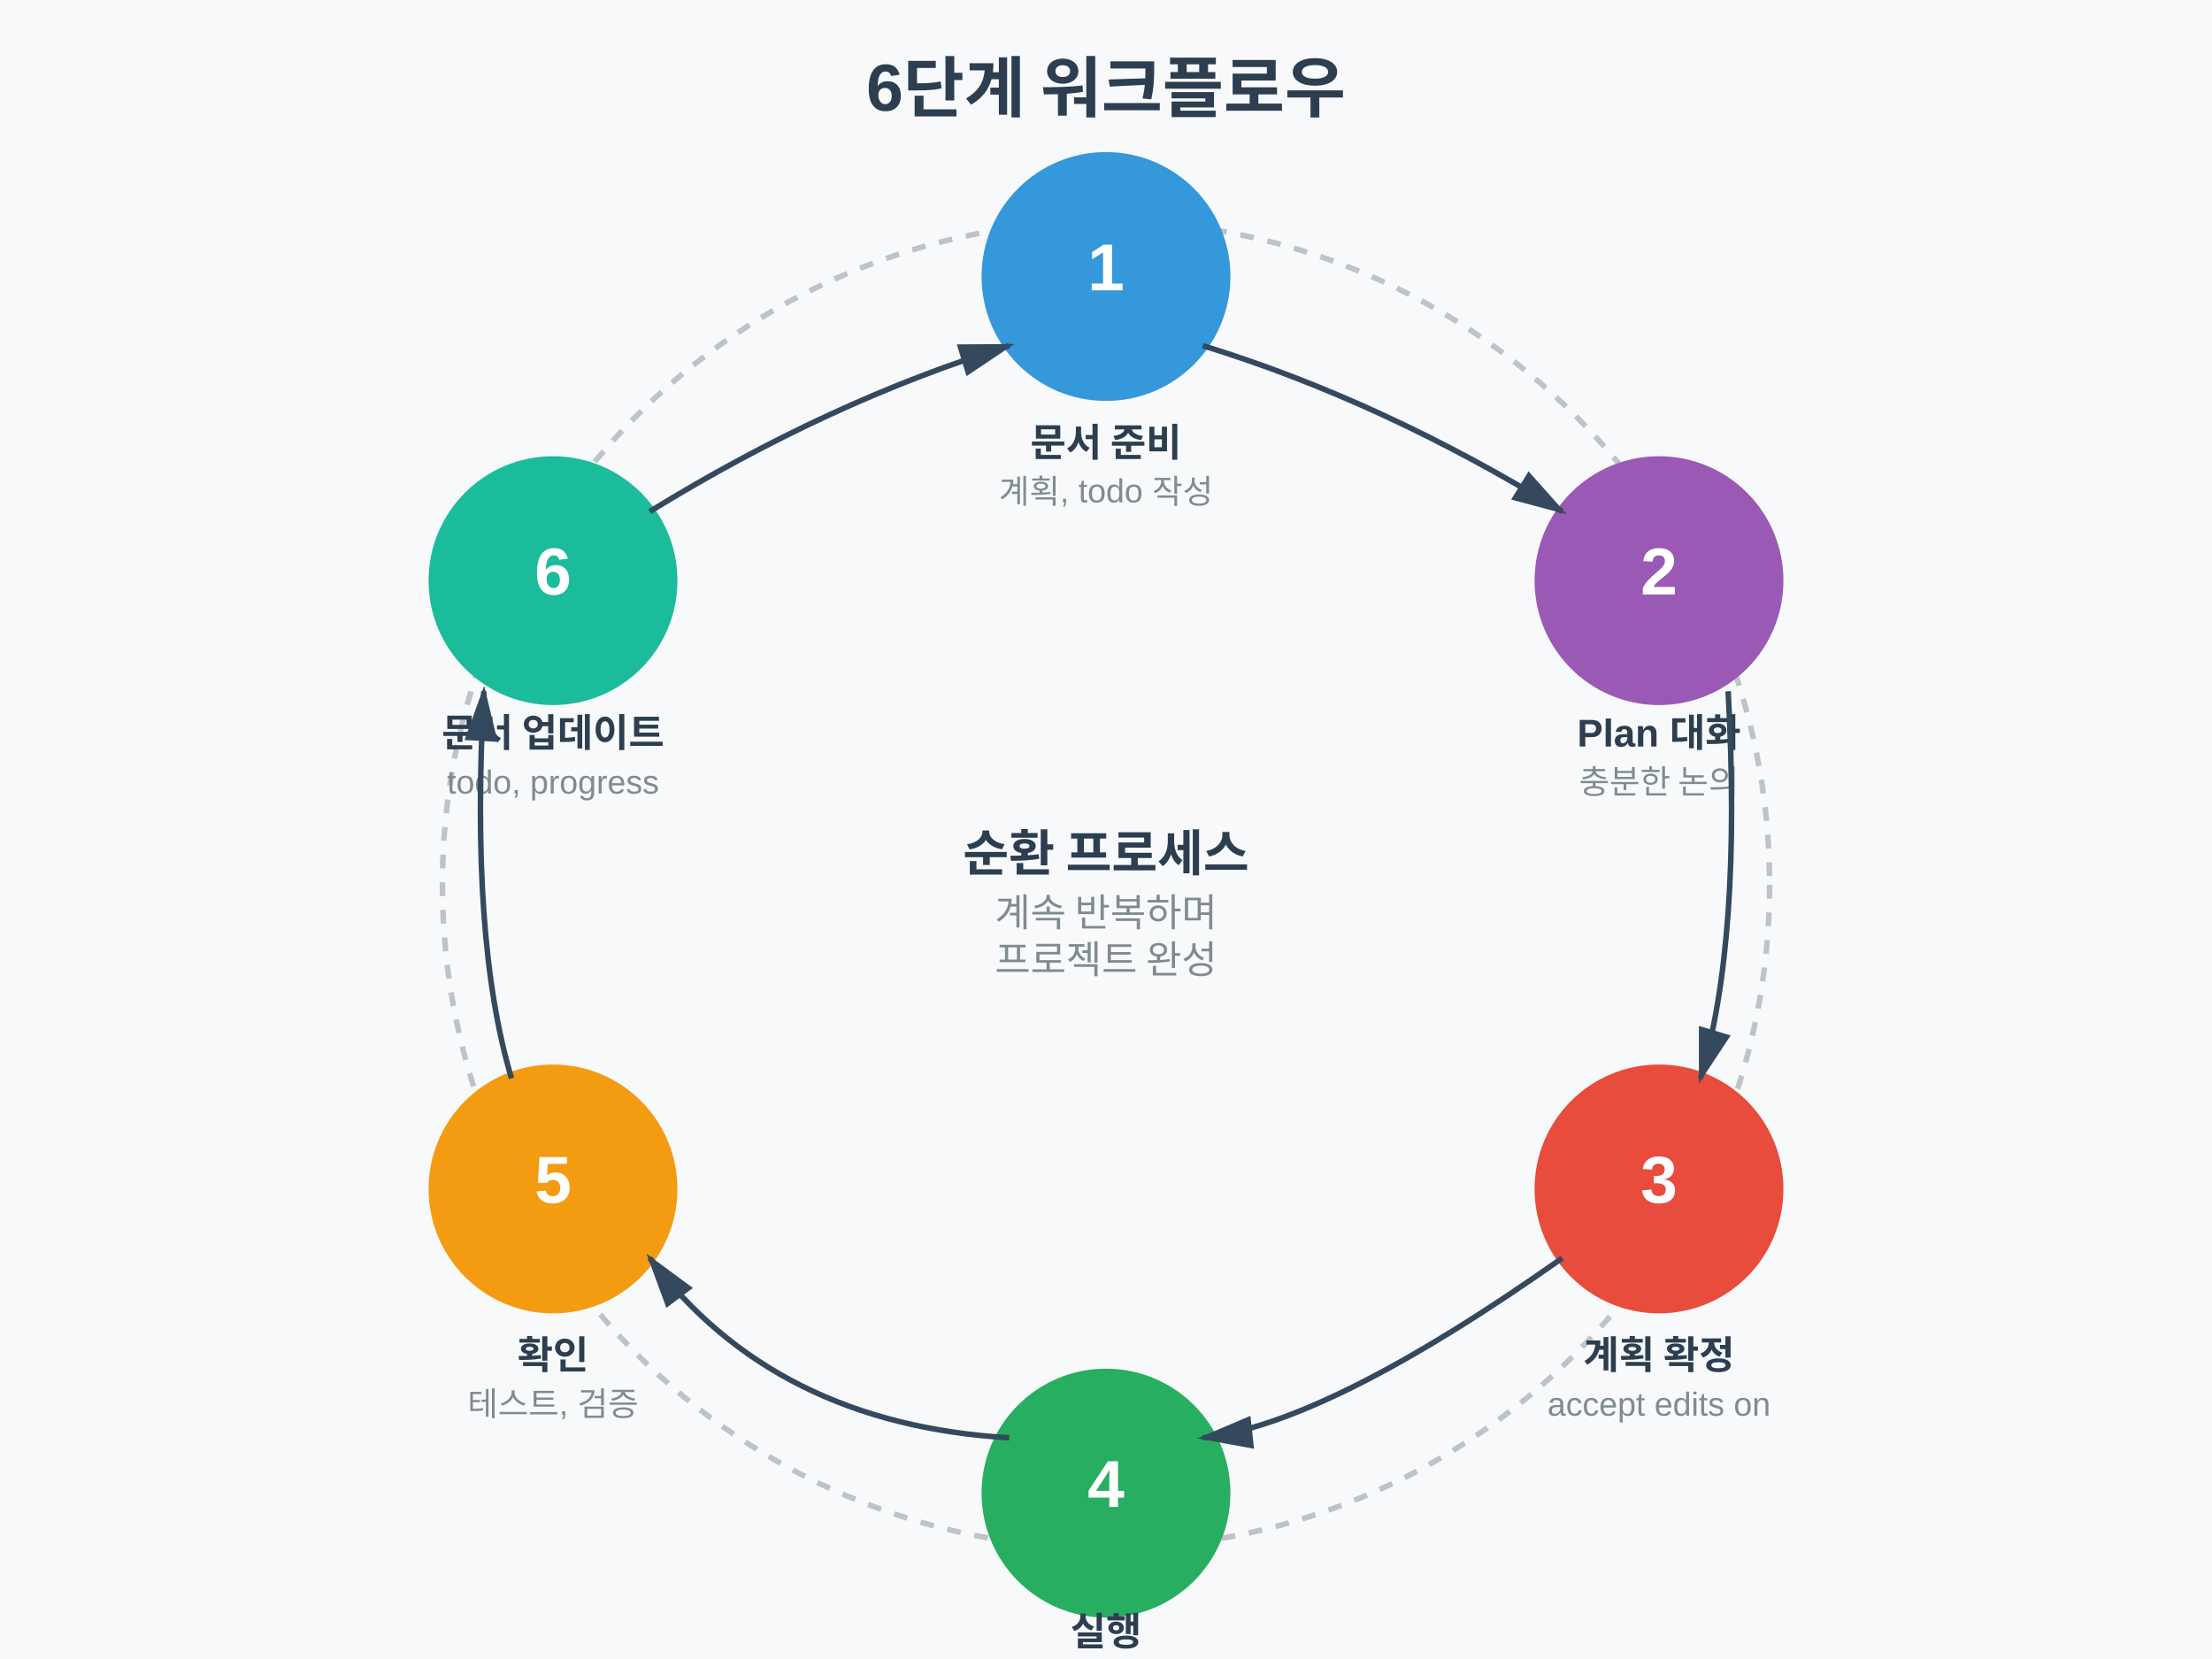
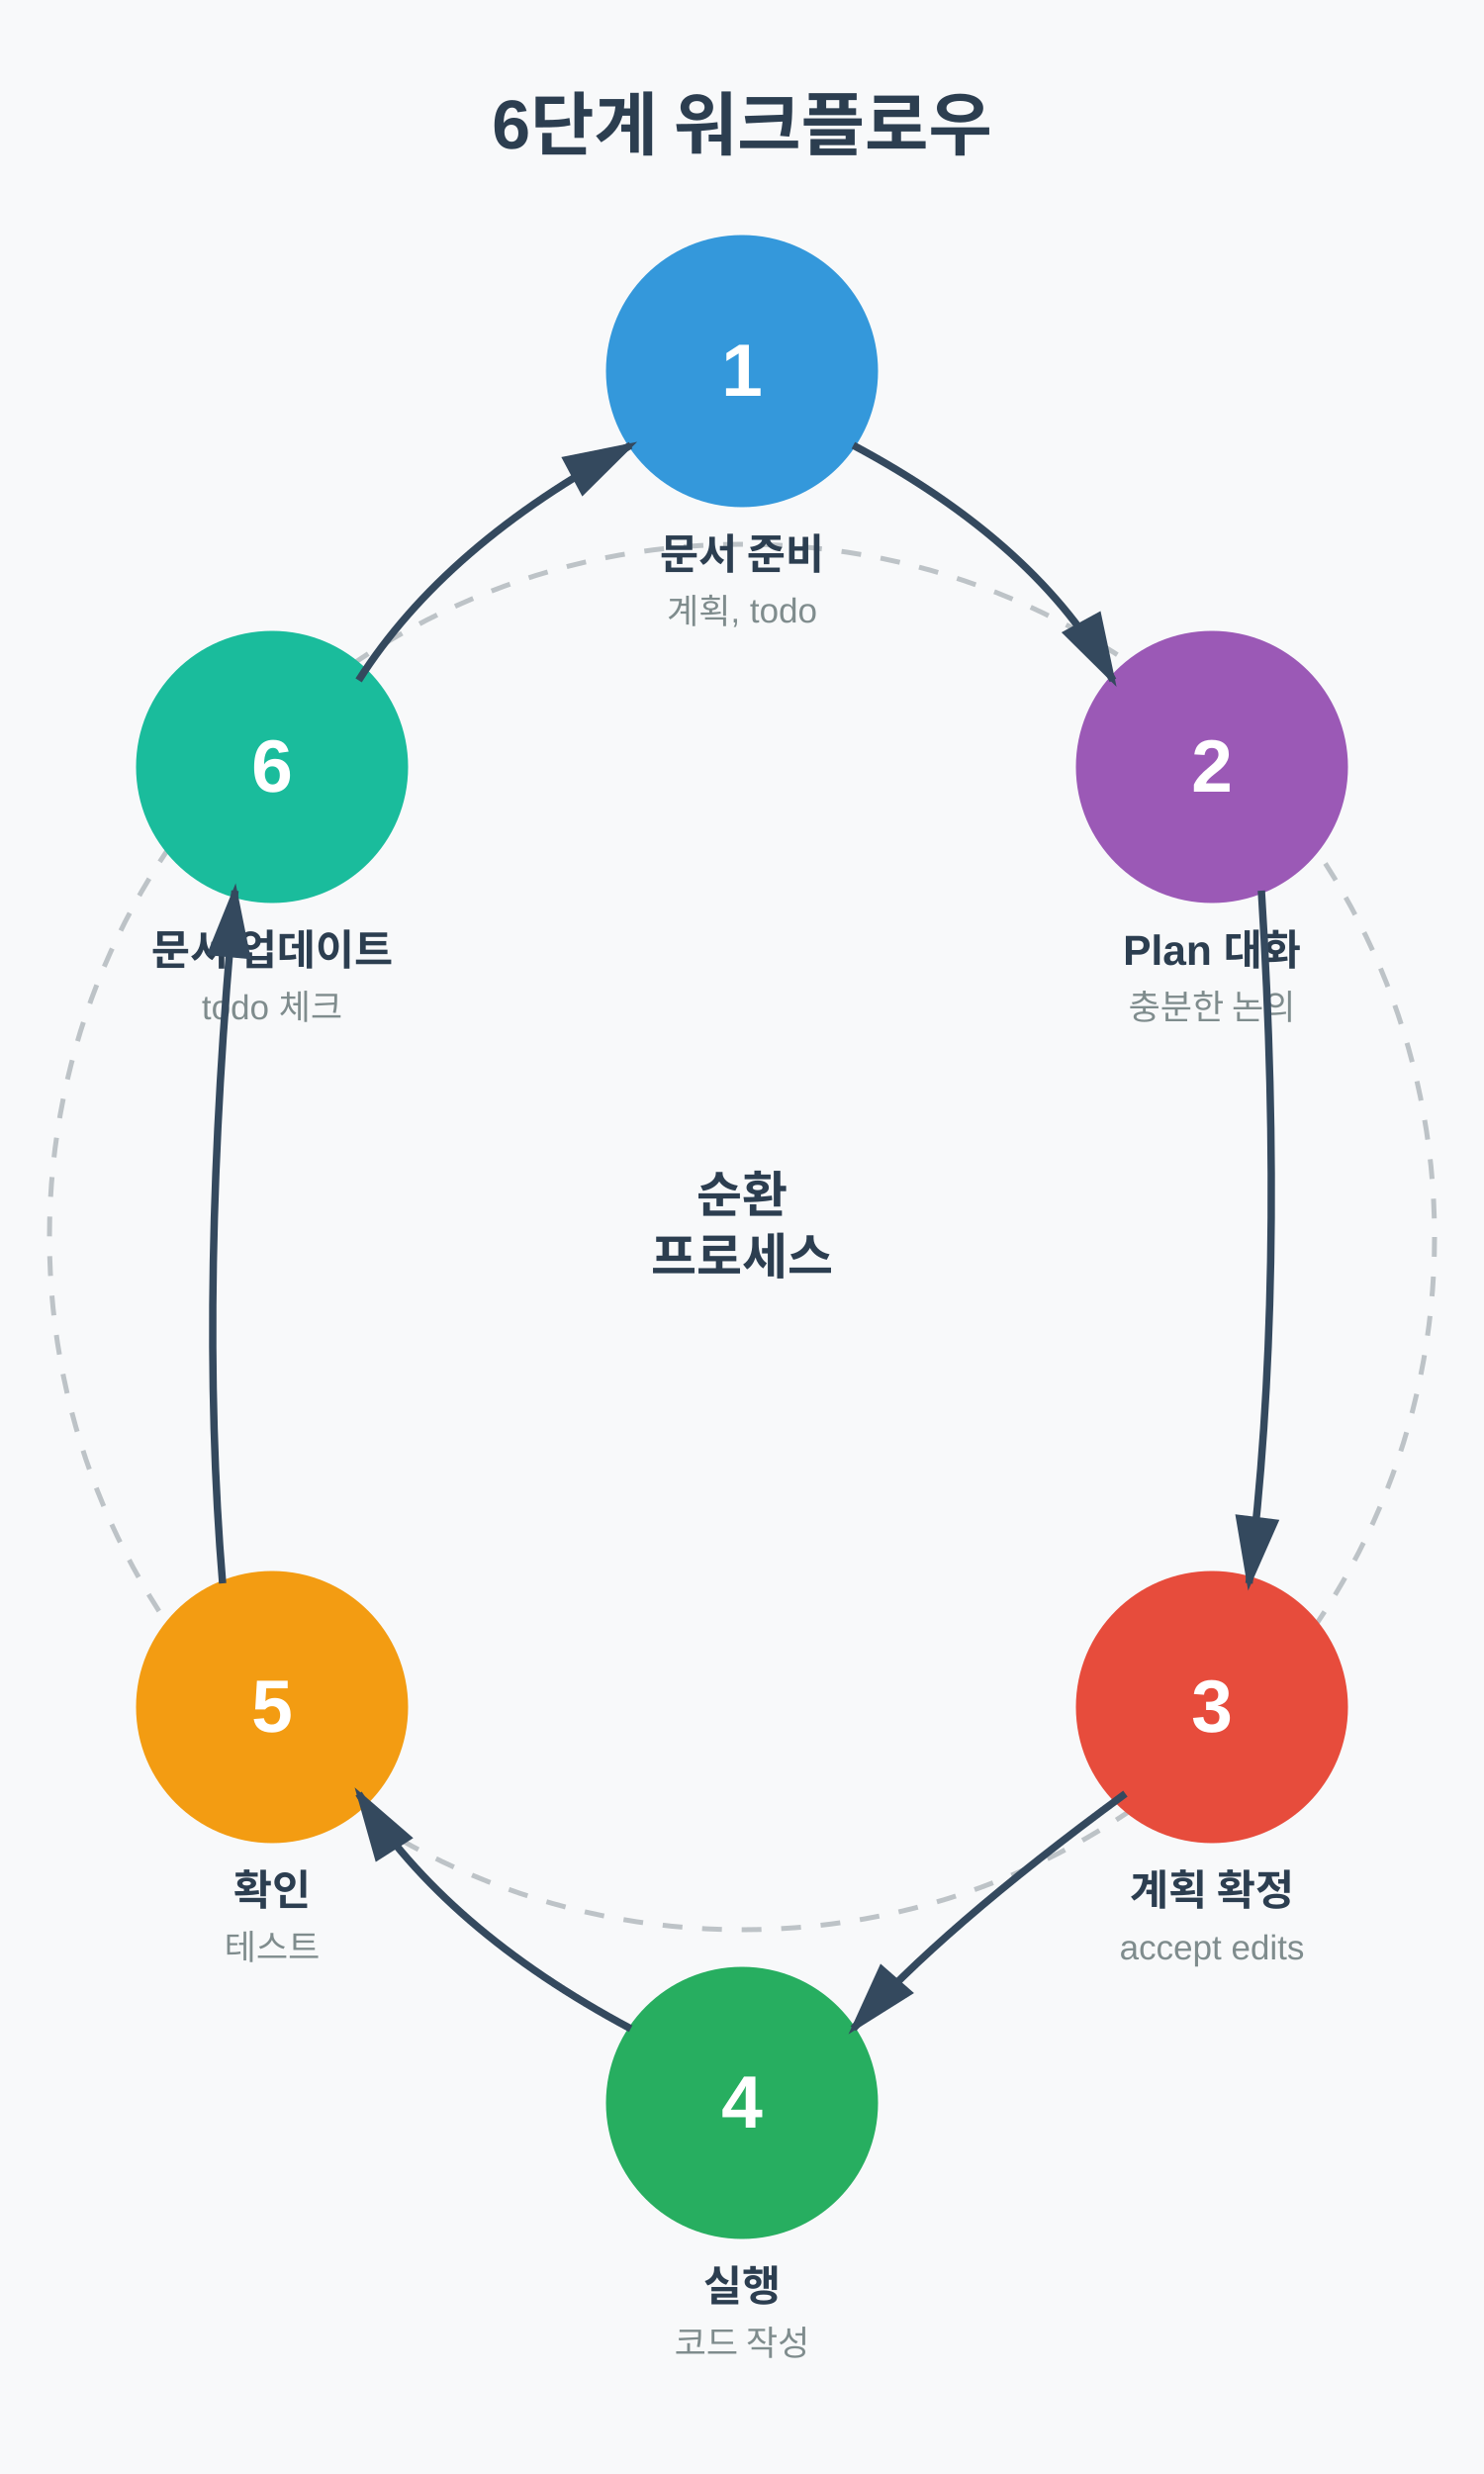
- <svg xmlns="http://www.w3.org/2000/svg" viewBox="0 0 800 600">
-   <rect width="800" height="600" fill="#f8f9fa" />
-   <text x="400" y="40" font-family="Arial, sans-serif" font-size="24" font-weight="bold" fill="#2c3e50" text-anchor="middle">
+ <svg xmlns="http://www.w3.org/2000/svg" viewBox="0 0 600 1000">
+   <rect width="600" height="1000" fill="#f8f9fa" />
+   <text x="300" y="60" font-family="Arial, sans-serif" font-size="28" font-weight="bold" fill="#2c3e50" text-anchor="middle">
    6단계 워크플로우
  </text>
-   <circle cx="400" cy="320" r="240" fill="none" stroke="#bdc3c7" stroke-width="2" stroke-dasharray="5,5" />
-   <circle cx="400" cy="100" r="45" fill="#3498db" />
-   <text x="400" y="105" font-family="Arial, sans-serif" font-size="24" font-weight="bold" fill="white" text-anchor="middle">1</text>
-   <text x="400" y="165" font-family="Arial, sans-serif" font-size="14" font-weight="bold" fill="#2c3e50" text-anchor="middle">
+   <circle cx="300" cy="500" r="280" fill="none" stroke="#bdc3c7" stroke-width="2" stroke-dasharray="8,8" />
+   <circle cx="300" cy="150" r="55" fill="#3498db" />
+   <text x="300" y="160" font-family="Arial, sans-serif" font-size="30" font-weight="bold" fill="white" text-anchor="middle">1</text>
+   <text x="300" y="230" font-family="Arial, sans-serif" font-size="17" font-weight="bold" fill="#2c3e50" text-anchor="middle">
    문서 준비
  </text>
-   <text x="400" y="182" font-family="Arial, sans-serif" font-size="12" fill="#7f8c8d" text-anchor="middle">
-     계획, todo 작성
+   <text x="300" y="252" font-family="Arial, sans-serif" font-size="14" fill="#7f8c8d" text-anchor="middle">
+     계획, todo
  </text>
-   <circle cx="600" cy="210" r="45" fill="#9b59b6" />
-   <text x="600" y="215" font-family="Arial, sans-serif" font-size="24" font-weight="bold" fill="white" text-anchor="middle">2</text>
-   <text x="600" y="270" font-family="Arial, sans-serif" font-size="14" font-weight="bold" fill="#2c3e50" text-anchor="middle">
+   <circle cx="490" cy="310" r="55" fill="#9b59b6" />
+   <text x="490" y="320" font-family="Arial, sans-serif" font-size="30" font-weight="bold" fill="white" text-anchor="middle">2</text>
+   <text x="490" y="390" font-family="Arial, sans-serif" font-size="17" font-weight="bold" fill="#2c3e50" text-anchor="middle">
    Plan 대화
  </text>
-   <text x="600" y="287" font-family="Arial, sans-serif" font-size="12" fill="#7f8c8d" text-anchor="middle">
+   <text x="490" y="412" font-family="Arial, sans-serif" font-size="14" fill="#7f8c8d" text-anchor="middle">
    충분한 논의
  </text>
-   <circle cx="600" cy="430" r="45" fill="#e74c3c" />
-   <text x="600" y="435" font-family="Arial, sans-serif" font-size="24" font-weight="bold" fill="white" text-anchor="middle">3</text>
-   <text x="600" y="495" font-family="Arial, sans-serif" font-size="14" font-weight="bold" fill="#2c3e50" text-anchor="middle">
+   <circle cx="490" cy="690" r="55" fill="#e74c3c" />
+   <text x="490" y="700" font-family="Arial, sans-serif" font-size="30" font-weight="bold" fill="white" text-anchor="middle">3</text>
+   <text x="490" y="770" font-family="Arial, sans-serif" font-size="17" font-weight="bold" fill="#2c3e50" text-anchor="middle">
    계획 확정
  </text>
-   <text x="600" y="512" font-family="Arial, sans-serif" font-size="12" fill="#7f8c8d" text-anchor="middle">
-     accept edits on
+   <text x="490" y="792" font-family="Arial, sans-serif" font-size="14" fill="#7f8c8d" text-anchor="middle">
+     accept edits
  </text>
-   <circle cx="400" cy="540" r="45" fill="#27ae60" />
-   <text x="400" y="545" font-family="Arial, sans-serif" font-size="24" font-weight="bold" fill="white" text-anchor="middle">4</text>
-   <text x="400" y="595" font-family="Arial, sans-serif" font-size="14" font-weight="bold" fill="#2c3e50" text-anchor="middle">
+   <circle cx="300" cy="850" r="55" fill="#27ae60" />
+   <text x="300" y="860" font-family="Arial, sans-serif" font-size="30" font-weight="bold" fill="white" text-anchor="middle">4</text>
+   <text x="300" y="930" font-family="Arial, sans-serif" font-size="17" font-weight="bold" fill="#2c3e50" text-anchor="middle">
    실행
  </text>
-   <circle cx="200" cy="430" r="45" fill="#f39c12" />
-   <text x="200" y="435" font-family="Arial, sans-serif" font-size="24" font-weight="bold" fill="white" text-anchor="middle">5</text>
-   <text x="200" y="495" font-family="Arial, sans-serif" font-size="14" font-weight="bold" fill="#2c3e50" text-anchor="middle">
+   <text x="300" y="952" font-family="Arial, sans-serif" font-size="14" fill="#7f8c8d" text-anchor="middle">
+     코드 작성
+   </text>
+   <circle cx="110" cy="690" r="55" fill="#f39c12" />
+   <text x="110" y="700" font-family="Arial, sans-serif" font-size="30" font-weight="bold" fill="white" text-anchor="middle">5</text>
+   <text x="110" y="770" font-family="Arial, sans-serif" font-size="17" font-weight="bold" fill="#2c3e50" text-anchor="middle">
    확인
  </text>
-   <text x="200" y="512" font-family="Arial, sans-serif" font-size="12" fill="#7f8c8d" text-anchor="middle">
-     테스트, 검증
+   <text x="110" y="792" font-family="Arial, sans-serif" font-size="14" fill="#7f8c8d" text-anchor="middle">
+     테스트
  </text>
-   <circle cx="200" cy="210" r="45" fill="#1abc9c" />
-   <text x="200" y="215" font-family="Arial, sans-serif" font-size="24" font-weight="bold" fill="white" text-anchor="middle">6</text>
-   <text x="200" y="270" font-family="Arial, sans-serif" font-size="14" font-weight="bold" fill="#2c3e50" text-anchor="middle">
+   <circle cx="110" cy="310" r="55" fill="#1abc9c" />
+   <text x="110" y="320" font-family="Arial, sans-serif" font-size="30" font-weight="bold" fill="white" text-anchor="middle">6</text>
+   <text x="110" y="390" font-family="Arial, sans-serif" font-size="17" font-weight="bold" fill="#2c3e50" text-anchor="middle">
    문서 업데이트
  </text>
-   <text x="200" y="287" font-family="Arial, sans-serif" font-size="12" fill="#7f8c8d" text-anchor="middle">
-     todo, progress
+   <text x="110" y="412" font-family="Arial, sans-serif" font-size="14" fill="#7f8c8d" text-anchor="middle">
+     todo 체크
  </text>
  <defs>
    <marker id="arrowhead3" markerWidth="10" markerHeight="10" refX="9" refY="3" orient="auto">
      <polygon points="0 0, 10 3, 0 6" fill="#34495e" />
    </marker>
  </defs>
-   <path d="M 435 125 Q 500 145 565 185" stroke="#34495e" stroke-width="2" fill="none" marker-end="url(#arrowhead3)" />
-   <path d="M 625 250 Q 630 340 615 390" stroke="#34495e" stroke-width="2" fill="none" marker-end="url(#arrowhead3)" />
-   <path d="M 565 455 Q 480 515 435 520" stroke="#34495e" stroke-width="2" fill="none" marker-end="url(#arrowhead3)" />
-   <path d="M 365 520 Q 280 515 235 455" stroke="#34495e" stroke-width="2" fill="none" marker-end="url(#arrowhead3)" />
-   <path d="M 185 390 Q 170 340 175 250" stroke="#34495e" stroke-width="2" fill="none" marker-end="url(#arrowhead3)" />
-   <path d="M 235 185 Q 300 145 365 125" stroke="#34495e" stroke-width="2" fill="none" marker-end="url(#arrowhead3)" />
-   <text x="400" y="315" font-family="Arial, sans-serif" font-size="18" font-weight="bold" fill="#2c3e50" text-anchor="middle">
-     순환 프로세스
+   <path d="M 345 180 Q 420 220 450 275" stroke="#34495e" stroke-width="3" fill="none" marker-end="url(#arrowhead3)" />
+   <path d="M 510 360 Q 520 520 505 640" stroke="#34495e" stroke-width="3" fill="none" marker-end="url(#arrowhead3)" />
+   <path d="M 455 725 Q 380 780 345 820" stroke="#34495e" stroke-width="3" fill="none" marker-end="url(#arrowhead3)" />
+   <path d="M 255 820 Q 180 780 145 725" stroke="#34495e" stroke-width="3" fill="none" marker-end="url(#arrowhead3)" />
+   <path d="M 90 640 Q 80 520 95 360" stroke="#34495e" stroke-width="3" fill="none" marker-end="url(#arrowhead3)" />
+   <path d="M 145 275 Q 180 220 255 180" stroke="#34495e" stroke-width="3" fill="none" marker-end="url(#arrowhead3)" />
+   <text x="300" y="490" font-family="Arial, sans-serif" font-size="20" font-weight="bold" fill="#2c3e50" text-anchor="middle">
+     순환
  </text>
-   <text x="400" y="335" font-family="Arial, sans-serif" font-size="14" fill="#7f8c8d" text-anchor="middle">
-     계속 반복하며
-   </text>
-   <text x="400" y="352" font-family="Arial, sans-serif" font-size="14" fill="#7f8c8d" text-anchor="middle">
-     프로젝트 완성
+   <text x="300" y="515" font-family="Arial, sans-serif" font-size="20" font-weight="bold" fill="#2c3e50" text-anchor="middle">
+     프로세스
  </text>
</svg>
